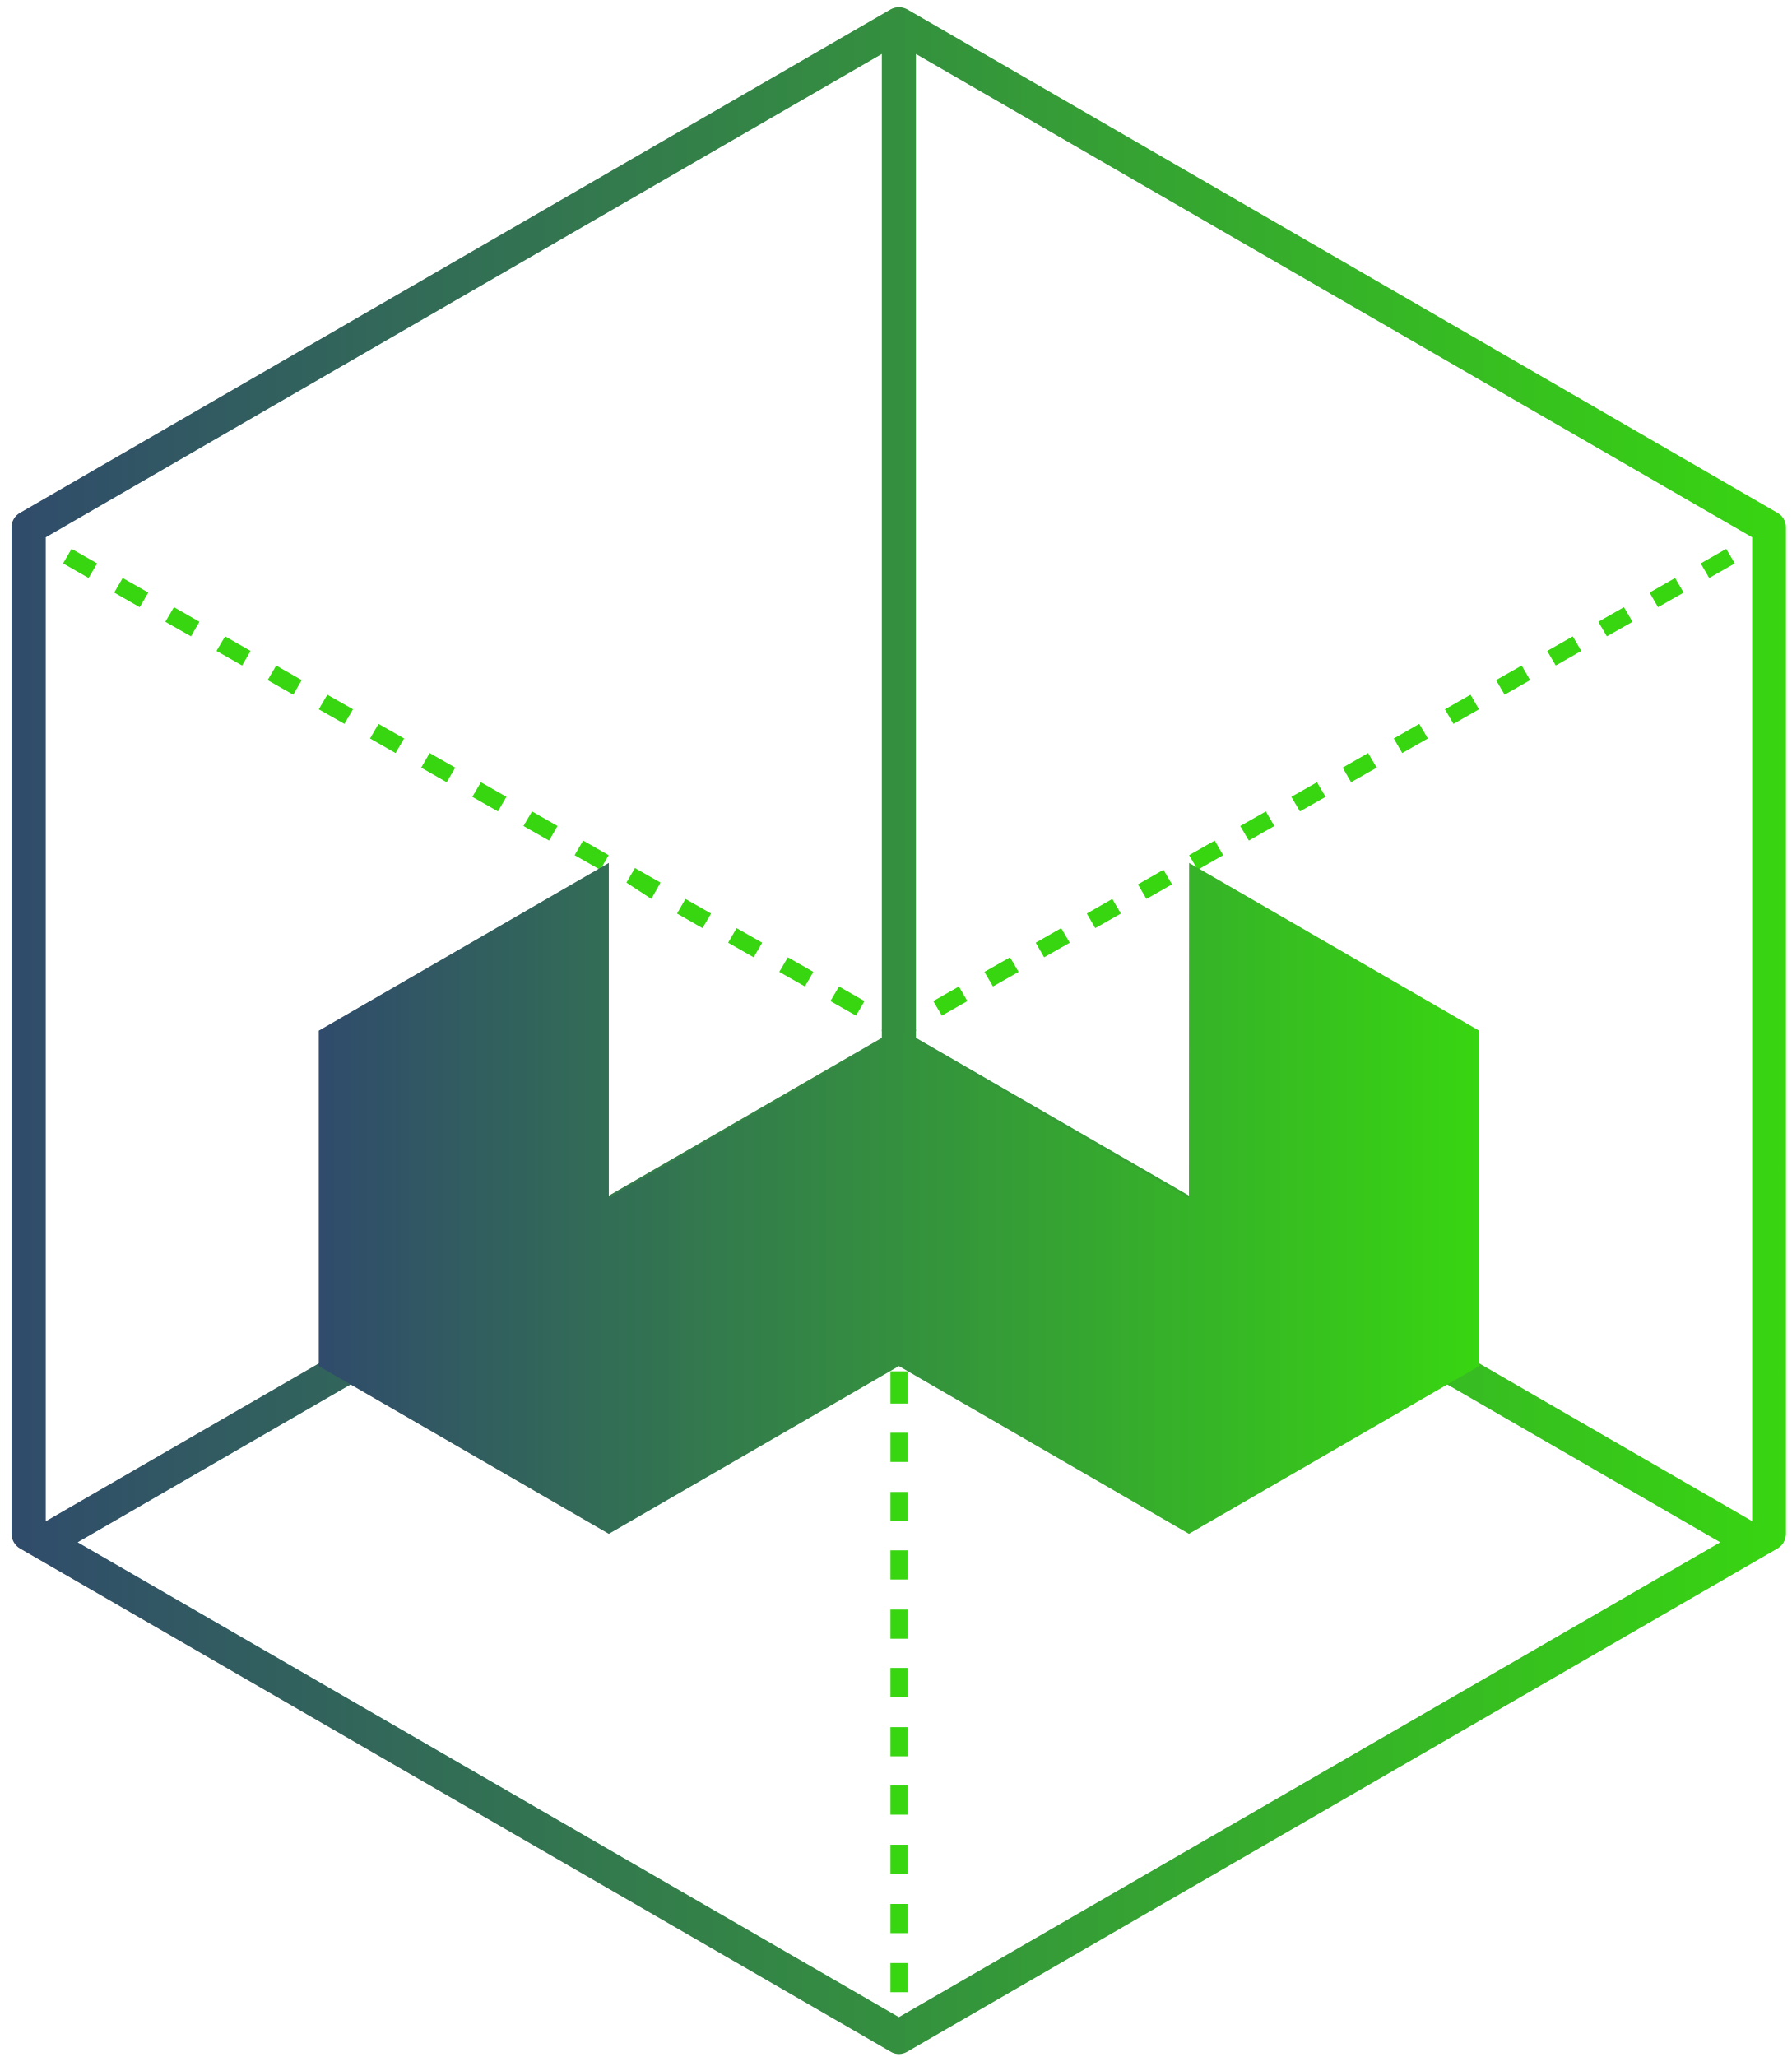
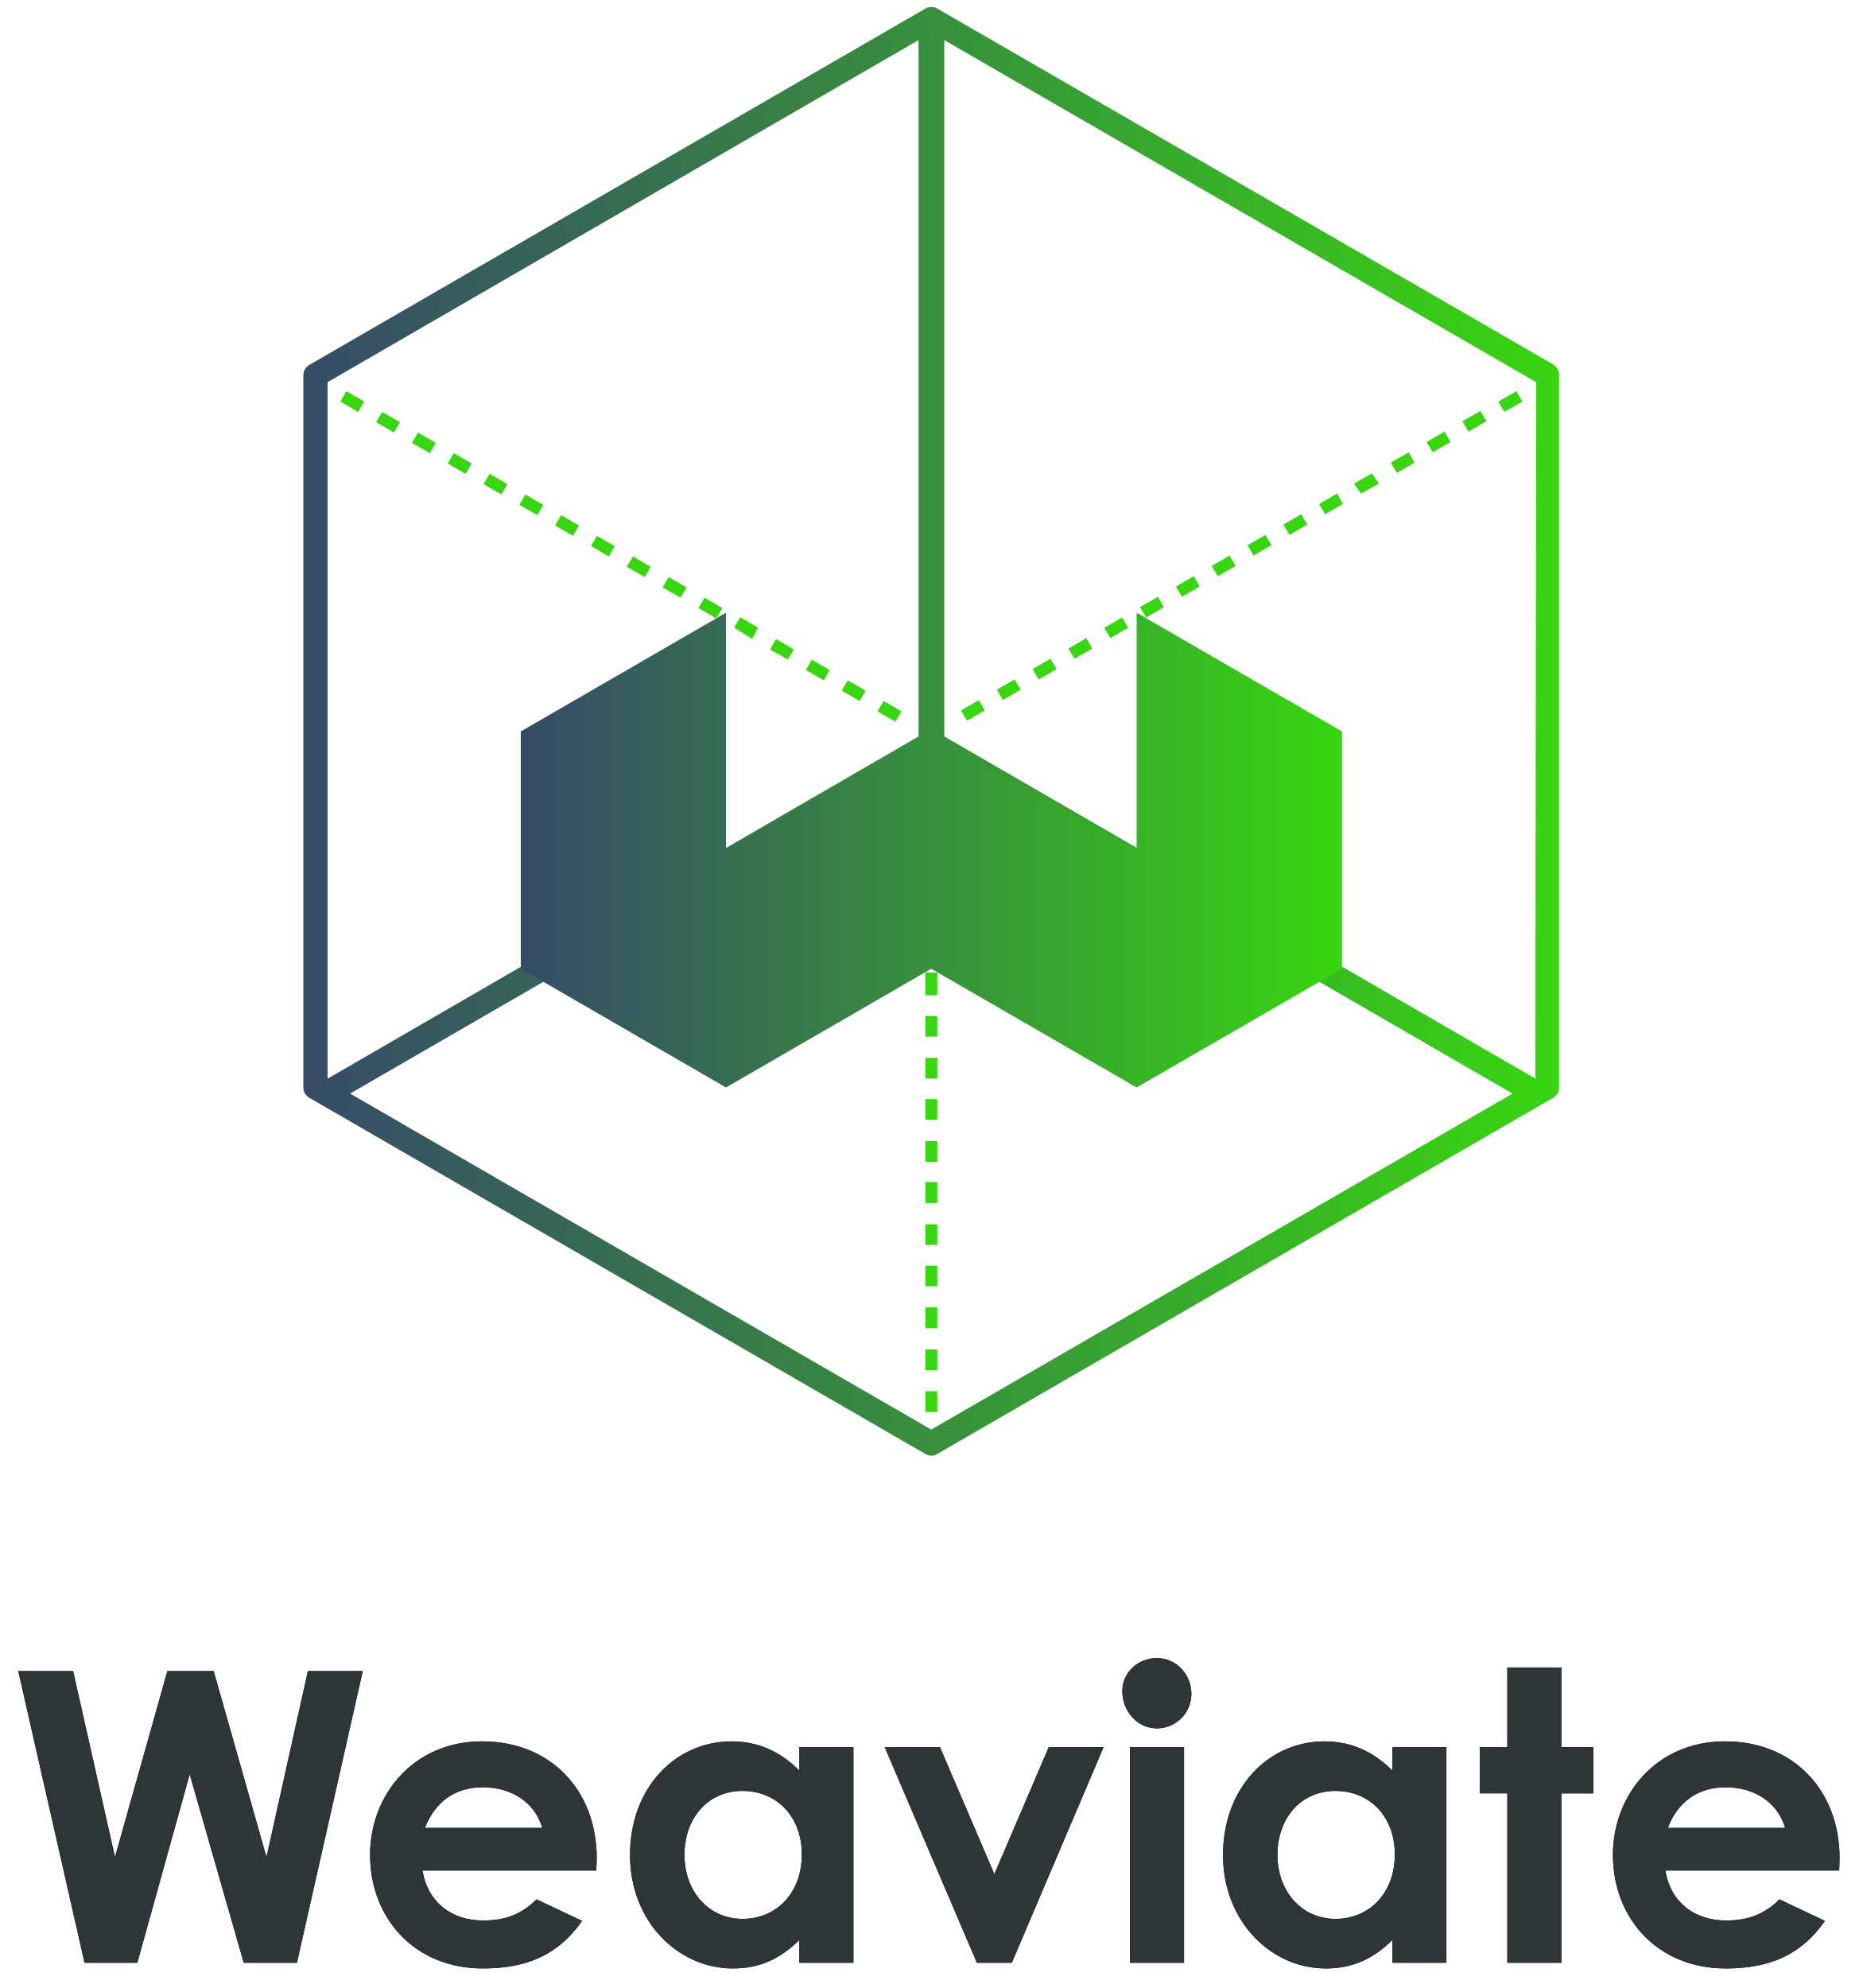
- <svg xmlns="http://www.w3.org/2000/svg" width="142" height="163" viewBox="0 0 142 163">
+ <svg xmlns="http://www.w3.org/2000/svg" xmlns:xlink="http://www.w3.org/1999/xlink" width="104" height="111" viewBox="0 0 104 111">
  <defs>
-     <linearGradient id="a" x1="0%" x2="100.016%" y1="50.002%" y2="50.002%">
-       <stop offset="0%" stop-color="#304A6C" />
+     <path id="a" d="M4.31 18L.611 1.716h3.062L6.01 12.103 8.936 1.716h2.585l2.949 10.387 2.313-10.387h3.062L16.171 18H13.2L10.183 7.476 7.258 18z" />
+     <path id="b" d="M29.554 14.462l2.54 1.202c-1.293 1.837-2.994 2.654-5.534 2.654-3.833 0-6.305-2.813-6.305-6.35 0-3.29 2.382-6.329 6.26-6.329 3.81 0 6.396 2.722 6.396 6.532 0 .272-.023.408-.023.68h-9.707c.295 1.792 1.656 2.79 3.38 2.79 1.292 0 2.154-.363 2.993-1.18zm-6.237-3.992h6.555c-.409-1.406-1.701-2.268-3.312-2.268-1.497 0-2.653.749-3.243 2.268zM44.228 18v-1.27c-1.066 1.043-2.2 1.588-3.72 1.588-3.061 0-5.738-2.631-5.738-6.328 0-3.765 2.54-6.35 5.67-6.35 1.452 0 2.7.544 3.788 1.632V5.957h3.016V18h-3.016zm-3.175-9.594c-1.996 0-3.243 1.588-3.243 3.561 0 2.064 1.36 3.584 3.243 3.584 1.86 0 3.311-1.407 3.311-3.607 0-2.109-1.406-3.538-3.311-3.538zM54.139 18L48.991 5.957h3.084l3.04 7.099 3.039-7.1h3.061L56.09 18h-1.95zm8.55 0V5.957h3.017V18H62.69zM64.187.99c1.089 0 1.928.907 1.928 1.996a1.926 1.926 0 0 1-1.928 1.928c-1.11 0-1.927-.976-1.927-2.087 0-1.043.884-1.837 1.927-1.837zM77.341 18v-1.27c-1.066 1.043-2.2 1.588-3.72 1.588-3.062 0-5.738-2.631-5.738-6.328 0-3.765 2.54-6.35 5.67-6.35 1.452 0 2.7.544 3.788 1.632V5.957h3.016V18h-3.016zm-3.175-9.594c-1.996 0-3.244 1.588-3.244 3.561 0 2.064 1.361 3.584 3.244 3.584 1.86 0 3.31-1.407 3.31-3.607 0-2.109-1.405-3.538-3.31-3.538zm9.593-2.45V1.513h3.017v4.445h1.791v2.585h-1.791V18h-3.017V8.542h-1.542V5.957h1.542zm15.196 8.506l2.54 1.202c-1.293 1.837-2.994 2.654-5.534 2.654-3.833 0-6.305-2.813-6.305-6.35 0-3.29 2.381-6.329 6.26-6.329 3.81 0 6.395 2.722 6.395 6.532 0 .272-.022.408-.022.68h-9.707c.295 1.792 1.655 2.79 3.38 2.79 1.292 0 2.154-.363 2.993-1.18zm-6.237-3.992h6.554c-.408-1.406-1.7-2.268-3.31-2.268-1.498 0-2.654.749-3.244 2.268z" />
+     <linearGradient id="c" x1="0%" x2="99.994%" y1="50.006%" y2="50.006%">
+       <stop offset="0%" stop-color="#364A68" />
+       <stop offset="100%" stop-color="#38D611" />
+     </linearGradient>
+     <linearGradient id="d" x1="0%" y1="49.981%" y2="49.981%">
+       <stop offset="0%" stop-color="#364A68" />
      <stop offset="100%" stop-color="#38D611" />
    </linearGradient>
  </defs>
-   <g fill="none" fill-rule="nonzero">
-     <path fill="#38D611" d="M1.931 42.387l.676-1.17 1.04.602-.675 1.17zM67.837 80.483l-2.032-1.156.681-1.156 2.02 1.156-.67 1.156zm-4.052-2.312l-2.032-1.156.68-1.156 2.021 1.156-.67 1.156zm-4.064-2.312l-2.02-1.156.67-1.156 2.031 1.156-.681 1.156zm-4.052-2.312l-2.02-1.157.669-1.156 2.032 1.156-.681 1.157zm-4.053-2.313l-1.974-1.294.67-1.156 2.032 1.156-.728 1.294zm-4.052-2.312l-2.032-1.156.681-1.156 2.02 1.156-.669 1.156zm-4.052-2.312l-2.032-1.156.681-1.156 2.02 1.156-.669 1.156zm-4.052-2.312l-2.032-1.156.681-1.156 2.02 1.156-.67 1.156zm-4.064-2.312l-2.02-1.156.67-1.156 2.031 1.156-.68 1.156zm-4.052-2.312l-2.02-1.156.67-1.156 2.031 1.156-.681 1.156zm-4.052-2.312l-2.032-1.156.681-1.156 2.032 1.156-.681 1.156zM23.24 55.05l-2.032-1.156.68-1.156 2.021 1.156-.67 1.156zm-4.053-2.312l-2.032-1.156.682-1.156 2.02 1.156-.67 1.156zm-4.052-2.312l-2.032-1.156.681-1.156 2.02 1.156-.669 1.156zm-4.064-2.312l-2.02-1.156.67-1.156 2.032 1.156-.682 1.156zM7.02 45.802L5 44.646l.67-1.156L7.7 44.646l-.68 1.156zM71.23 82.344a.692.692 0 0 1-.334-.093l-1.039-.6.681-1.157.693.405.704-.405.67 1.156-1.028.601a.773.773 0 0 1-.346.093zM74.637 80.483l-.682-1.156 2.032-1.156.67 1.156-2.02 1.156zm4.052-2.312l-.681-1.156 2.032-1.156.68 1.156-2.031 1.156zm4.052-2.312l-.67-1.156 2.02-1.156.682 1.156-2.032 1.156zm4.052-2.312l-.67-1.157 2.02-1.156.682 1.156-2.032 1.157zm4.052-2.313l-.67-1.156 2.021-1.156.681 1.156-2.032 1.156zm4.064-2.312l-.681-1.156 2.032-1.156.67 1.156-2.02 1.156zm4.052-2.312l-.68-1.156 2.031-1.156.67 1.156-2.02 1.156zm4.052-2.312l-.68-1.156 2.031-1.156.681 1.156-2.032 1.156zm4.053-2.312l-.67-1.156 2.02-1.156.682 1.156-2.032 1.156zm4.052-2.312l-.67-1.156 2.02-1.156.682 1.156-2.032 1.156zm4.064-2.312l-.682-1.156 2.032-1.156.67 1.156-2.02 1.156zm4.052-2.312l-.681-1.156 2.032-1.156.67 1.156-2.021 1.156zm4.052-2.312l-.681-1.156 2.032-1.156.67 1.156-2.021 1.156zm4.052-2.312l-.68-1.156 2.03-1.156.682 1.156-2.032 1.156zm4.052-2.312l-.67-1.156 2.021-1.156.681 1.156-2.032 1.156zm4.053-2.312l-.67-1.156 2.02-1.156.681 1.156-2.031 1.156zM138.818 41.81l1.04-.602.677 1.171-1.04.602z" />
-     <path fill="#38D611" d="M70.561 81.673h1.351v1.202h-1.351zM71.912 157.867h-1.35v-2.312h1.35v2.312zm0-4.682h-1.35v-2.312h1.35v2.312zm0-4.693h-1.35v-2.312h1.35v2.312zm0-4.694h-1.35v-2.312h1.35v2.312zm0-4.624h-1.35v-2.312h1.35v2.312zm0-4.693h-1.35v-2.312h1.35v2.312zm0-4.624h-1.35v-2.312h1.35v2.312zm0-4.694h-1.35v-2.312h1.35v2.312zm0-4.624h-1.35v-2.312h1.35v2.312zm0-4.693h-1.35v-2.312h1.35v2.312zm0-4.625h-1.35v-2.554h1.35v2.554zm0-4.693h-1.35v-2.312h1.35v2.312zm0-4.624h-1.35v-2.312h1.35v2.312zm0-4.682h-1.35V94.91h1.35v2.312zm0-4.693h-1.35v-2.313h1.35v2.313zm0-4.682h-1.35v-2.312h1.35v2.312zM70.561 160.214h1.351v1.202h-1.351z" />
-     <path fill="url(#a)" d="M140.846 40.634L71.912.751a1.35 1.35 0 0 0-1.35 0L1.592 40.634c-.42.232-.682.675-.681 1.156v79.766c.011.478.27.916.681 1.156l68.968 39.86c.2.128.433.196.67.197.24-.003.476-.07.681-.197l68.934-39.86c.415-.237.674-.677.68-1.156V41.79a1.295 1.295 0 0 0-.68-1.156zM3.625 42.577l66.255-38.3V82.24L3.625 120.55V42.578zm67.606 117.267L6.153 122.215l65.078-37.628 65.089 37.628-65.09 37.629zm67.617-39.305l-66.266-38.3V4.278l66.266 38.3v77.962z" />
-     <path fill="url(#a)" d="M25.26 81.673v26.577l22.985 13.295 22.986-13.295 22.985 13.295 22.997-13.295V81.673L94.228 68.38l-.012 26.577-22.985-13.283-22.986 13.283V68.38z" />
+   <g fill="none" fill-rule="evenodd">
+     <g fill-rule="nonzero">
+       <g transform="translate(.41 91.59)">
+         <use fill="#000" xlink:href="#a" />
+         <use fill="#2E3536" xlink:href="#a" />
+       </g>
+       <g transform="translate(.41 91.59)">
+         <use fill="#000" xlink:href="#b" />
+         <use fill="#2E3536" xlink:href="#b" />
+       </g>
+     </g>
+     <path fill="#38D611" fill-rule="nonzero" d="M20 23l-1-.58.34-.58 1 .58L20 23zm2 1.15l-1-.58.34-.57 1 .57-.34.58zm2 1.15l-1-.57.34-.58 1 .58-.34.57zm2 1.16l-1-.58.34-.58 1 .58-.34.58zm2 1.15l-1-.58.34-.57 1 .57-.34.58zm2 1.15l-1-.57.34-.58 1 .58-.34.57zm2 1.16l-1-.58.33-.58 1 .58-.33.58zm2 1.15l-1-.58.33-.57 1 .57-.33.58zm2 1.15l-1-.57.34-.58 1 .58-.34.57zm2 1.15l-1-.57.34-.58 1 .58-.34.57zm2 1.16l-1-.58.34-.58 1 .58-.34.58zm2 1.15l-1-.64.33-.58 1 .58-.33.64zm2 1.15l-1-.57.33-.58 1 .58-.33.57zm2 1.16l-1-.58.33-.58 1 .58-.33.58zm2 1.15l-1-.58.34-.57 1 .57-.34.58zm2 1.15l-1-.57.34-.58 1 .58-.34.57zM84 23l-.33-.58 1-.58.34.58L84 23zm-2 1.1l-.34-.58 1-.57.34.57-1 .58zm-2 1.15l-.34-.57 1-.58.34.58-1 .57zm-2 1.16l-.34-.58 1-.58.33.58-.99.58zm-2 1.15l-.39-.56 1-.57.39.57-1 .56zm-2 1.15l-.34-.57 1-.58.33.58-.99.57zm-2 1.16l-.34-.58 1-.58.34.58-1 .58zm-2 1.15l-.34-.58 1-.57.34.57-1 .58zm-2 1.15l-.34-.57 1-.58.34.58-1 .57zm-2 1.15l-.34-.57 1-.58.33.58-.99.57zm-2 1.16l-.34-.58 1-.58.33.58-.99.58zm-2 1.15l-.34-.58 1-.57.34.57-1 .58zm-2 1.15l-.34-.57 1-.58.34.58-1 .57zm-2 1.16l-.34-.58 1-.58.34.58-1 .58zm-2 1.15l-.34-.58 1-.57.34.57-1 .58zm-2 1.15l-.34-.57 1-.58.33.58-.99.57zM52.34 43.92h-.67v-1.16h.67v1.16zm0 2.33h-.67V45.1h.67v1.15zm0 2.34h-.67v-1.15h.67v1.15zm0 2.34h-.67v-1.16h.67v1.16zm0 2.3h-.67v-1.15h.67v1.15zm0 2.34h-.67V54.3h.67v1.27zm0 2.31h-.67v-1.15h.67v1.15zm0 2.34h-.67v-1.15h.67v1.15zm0 2.31h-.67v-1.16h.67v1.16zm0 2.34h-.67v-1.16h.67v1.16zm0 2.3h-.67V66h.67v1.17zm0 2.34h-.67v-1.15h.67v1.15zm0 2.31h-.67v-1.15h.67v1.15zm0 2.34h-.67V73h.67v1.16zm0 2.34h-.67v-1.15h.67v1.15zm0 2.34h-.67v-1.16h.67v1.16z" />
+     <path fill="url(#c)" fill-rule="nonzero" d="M85.73 60.22l-33-19.1V2.24l33.05 19.1-.05 38.88zM52 79.82L19.55 61.06 52 42.29l32.46 18.77L52 79.82zM18.29 21.34l33-19.1v38.88l-33 19.11V21.34zm68.43-1L52.34.48a.67.67 0 0 0-.67 0L17.28 20.37a.67.67 0 0 0-.34.58v39.78c0 .238.13.457.34.57l34.39 19.88c.1.067.22.102.34.1a.56.56 0 0 0 .33-.1L86.72 61.3a.64.64 0 0 0 .34-.57V21a.62.62 0 0 0-.34-.63v-.03z" />
+     <path fill="url(#d)" d="M29.08 40.84v13.25l11.46 6.63L52 54.09l11.47 6.63 11.47-6.63V40.84l-11.47-6.63v13.25L52 40.84l-11.46 6.62V34.21z" />
  </g>
</svg>
